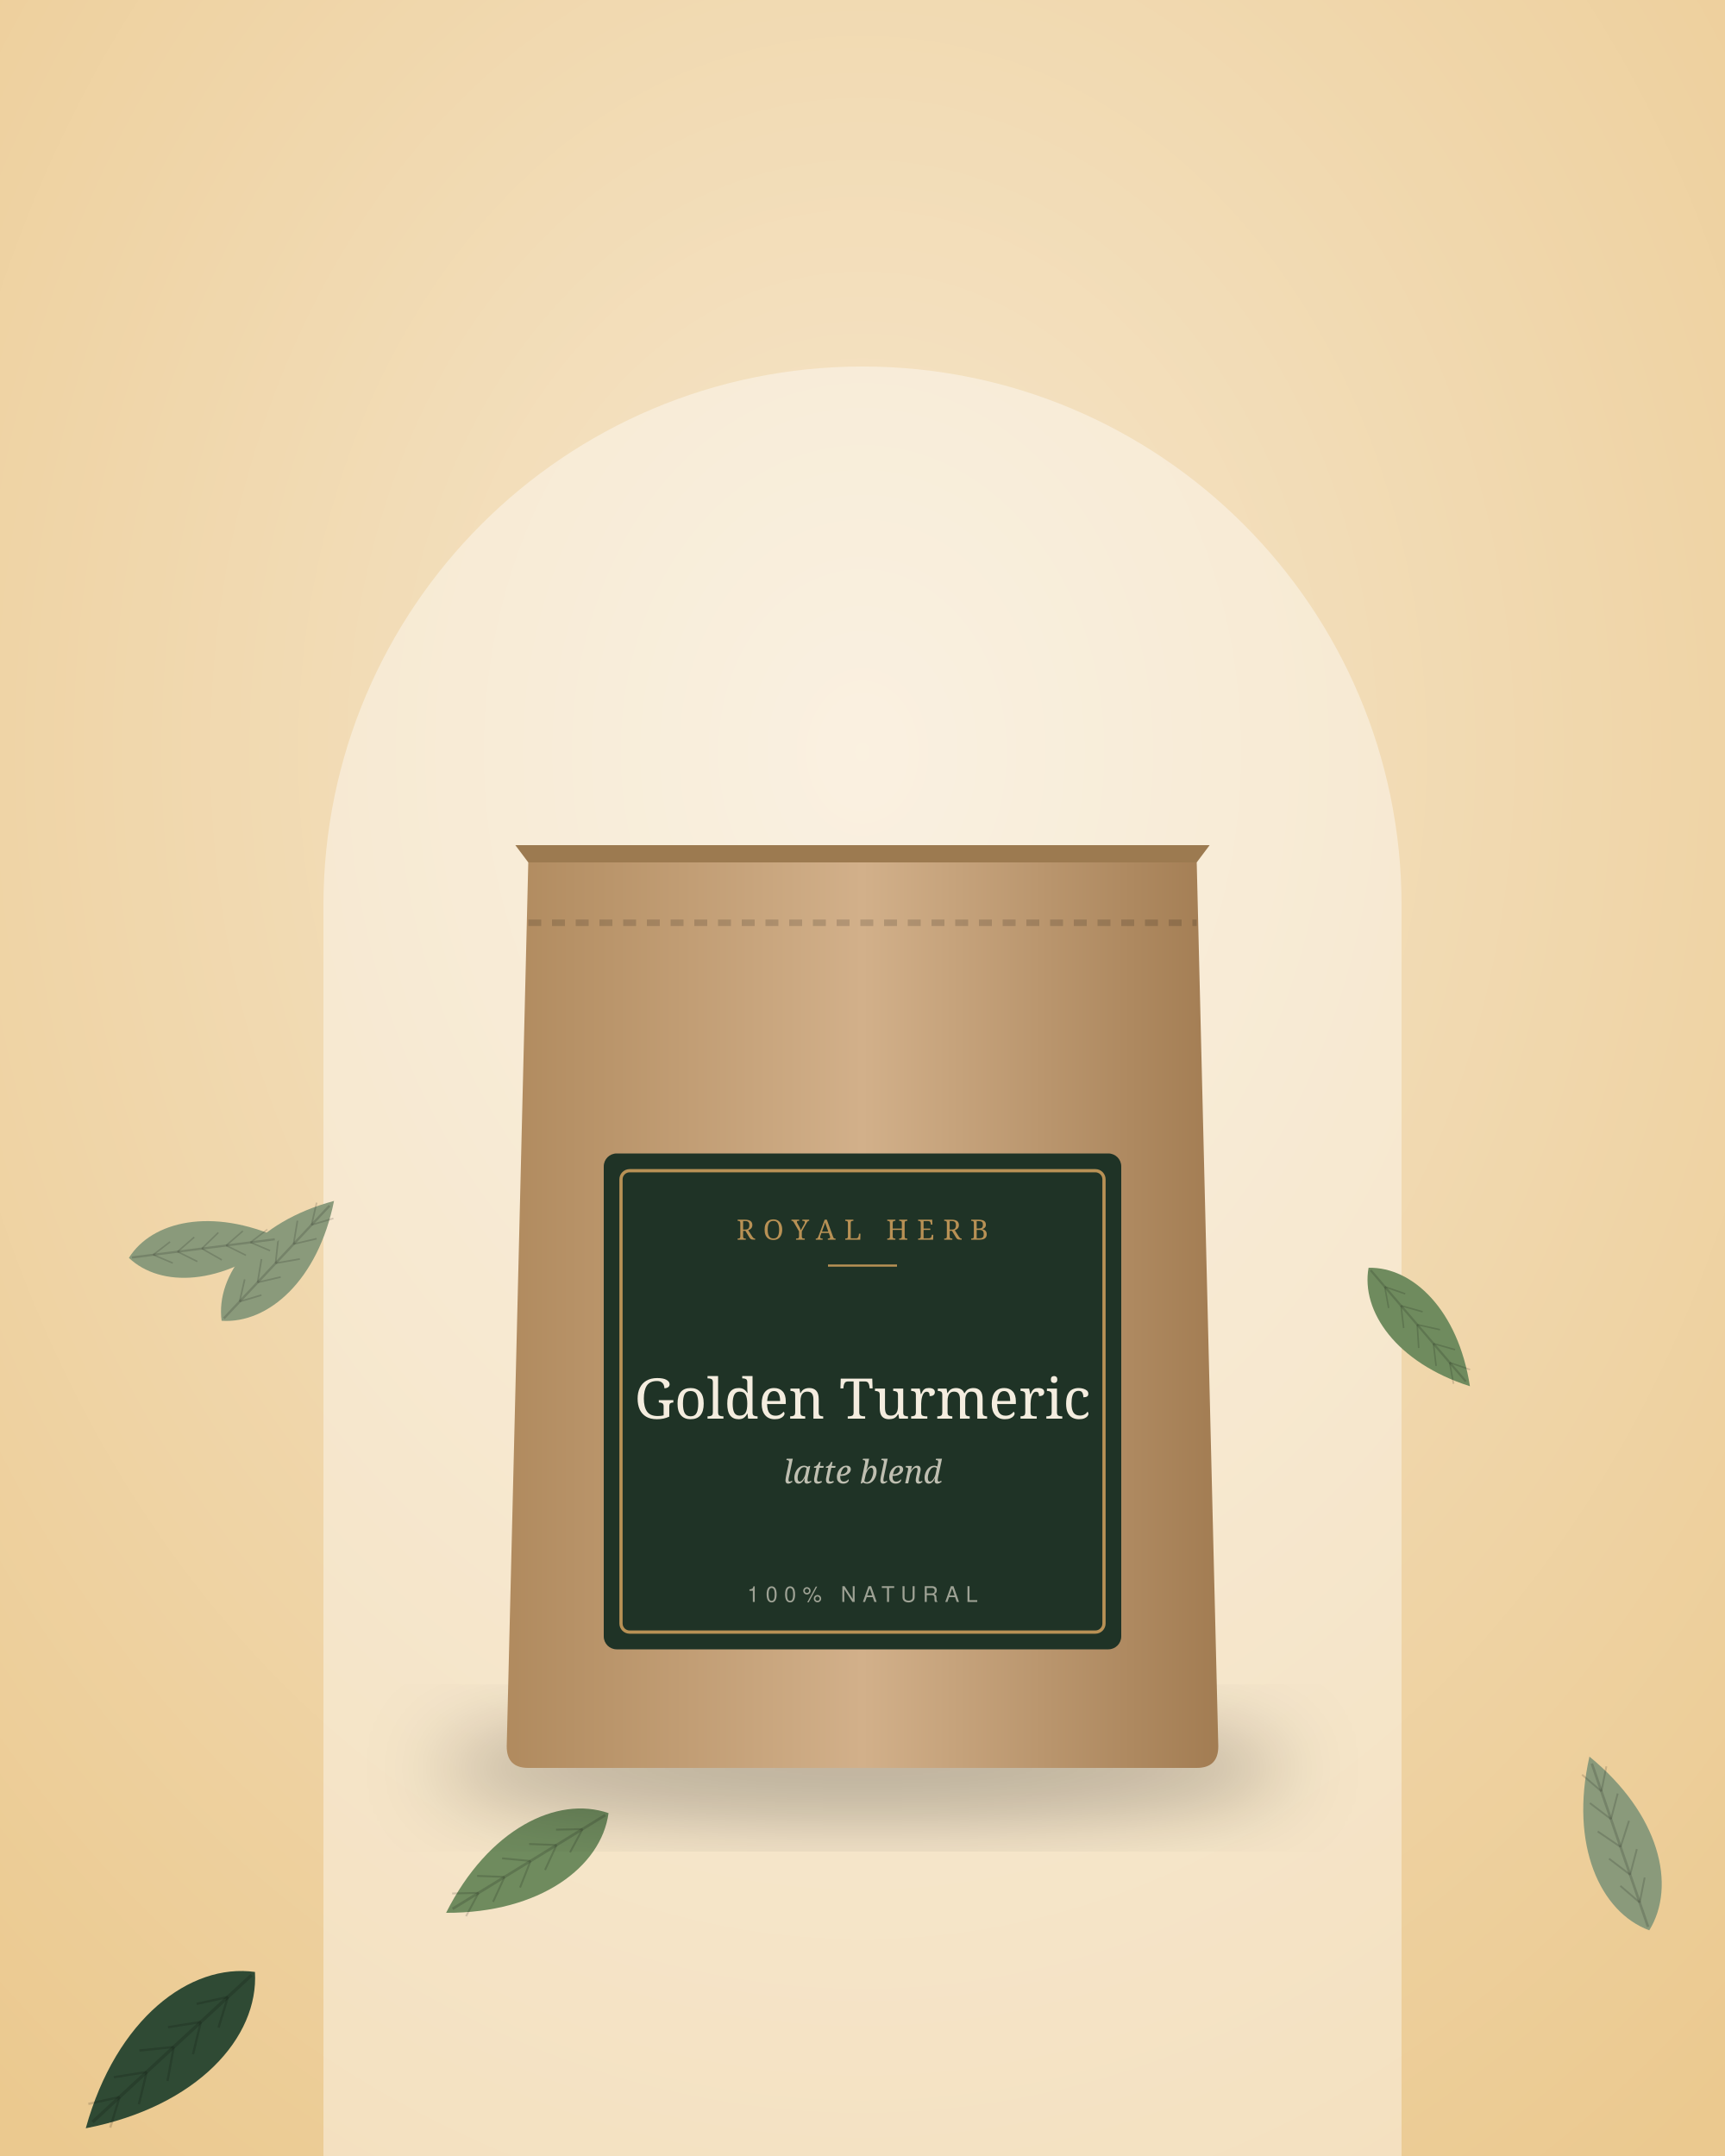
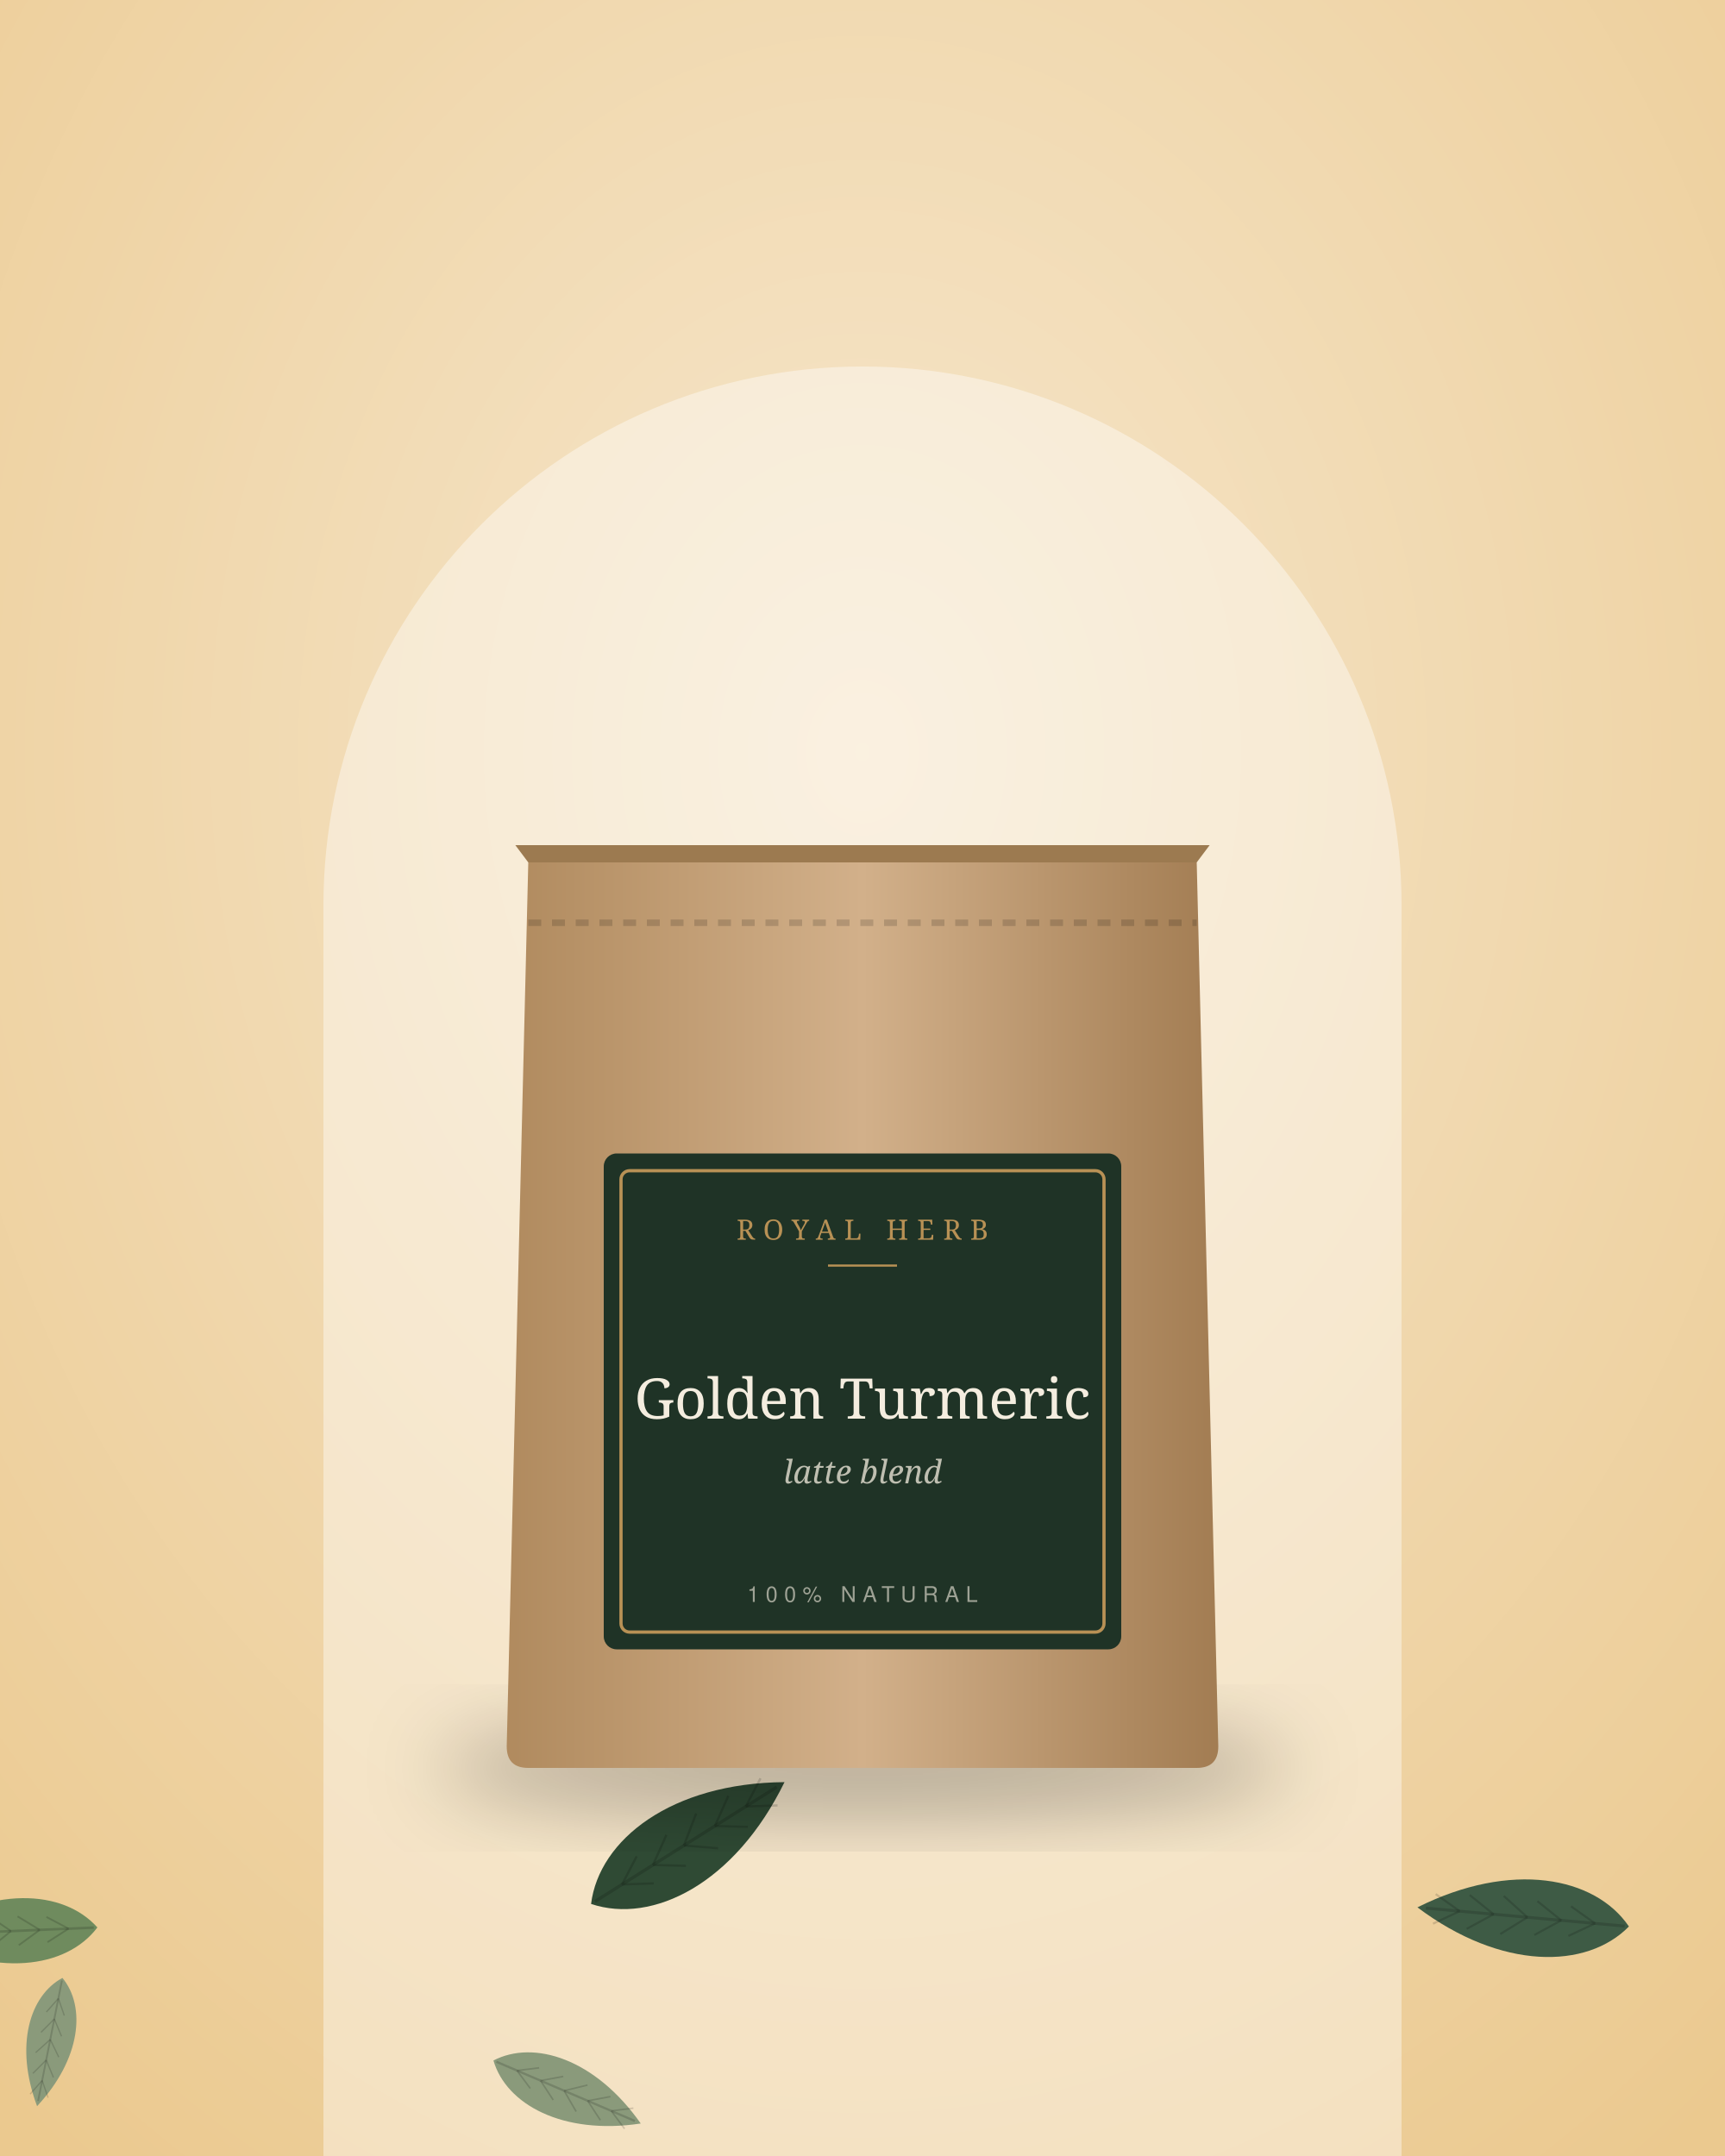
<svg xmlns="http://www.w3.org/2000/svg" viewBox="0 0 800 1000" width="800" height="1000">
  <defs>
    <filter id="shturmerica" x="-30%" y="-30%" width="160%" height="160%">
      <feGaussianBlur stdDeviation="18" />
    </filter>
    <linearGradient id="amberturmerica" x1="0" x2="1">
      <stop offset="0" stop-color="#5a2e12" />
      <stop offset=".35" stop-color="#8a4a1c" />
      <stop offset=".6" stop-color="#a65c24" />
      <stop offset="1" stop-color="#4b250e" />
    </linearGradient>
    <linearGradient id="glassturmerica" x1="0" x2="1">
      <stop offset="0" stop-color="#fff" stop-opacity="0" />
      <stop offset=".2" stop-color="#fff" stop-opacity=".35" />
      <stop offset=".3" stop-color="#fff" stop-opacity="0" />
    </linearGradient>
    <linearGradient id="capturmerica" x1="0" x2="1">
      <stop offset="0" stop-color="#d9d2c3" />
      <stop offset=".4" stop-color="#fbf8f1" />
      <stop offset="1" stop-color="#c9c1b0" />
    </linearGradient>
    <linearGradient id="goldcapturmerica" x1="0" x2="1">
      <stop offset="0" stop-color="#8c6a35" />
      <stop offset=".45" stop-color="#e3c68f" />
      <stop offset="1" stop-color="#7a5a2b" />
    </linearGradient>
    <linearGradient id="kraftturmerica" x1="0" x2="1">
      <stop offset="0" stop-color="#b08a5e" />
      <stop offset=".5" stop-color="#d2b08a" />
      <stop offset="1" stop-color="#a27c52" />
    </linearGradient>
    <linearGradient id="tinturmerica" x1="0" x2="1">
      <stop offset="0" stop-color="#16241b" />
      <stop offset=".45" stop-color="#2f4a38" />
      <stop offset="1" stop-color="#132019" />
    </linearGradient>
    <radialGradient id="bgturmerica" cx=".5" cy=".35" r=".8">
      <stop offset="0" stop-color="#fff" stop-opacity=".55" />
      <stop offset="1" stop-color="#fff" stop-opacity="0" />
    </radialGradient>
  </defs>
  <rect width="800" height="1000" fill="#EBC98F" />
  <rect width="800" height="1000" fill="url(#bgturmerica)" />
  <path d="M150.0 1000 V420.0 a250 250 0 0 1 500 0 V1000Z" fill="#fff" opacity=".4" />
-   <g transform="translate(634.6962 588.0197) rotate(49.45326) scale(0.7230546)">
+   <g transform="translate(755.44 893.5493) rotate(185.172) scale(0.9848052)">
+     <path d="M0 0 C 18 -22, 58 -26, 100 0 C 58 26, 18 22, 0 0Z" fill="#3E5B45" />
+     <path d="M2 0 L96 0" stroke="rgba(0,0,0,.15)" stroke-width="1.4" fill="none" />
+     <path d="M16 0 L28 -7 M16 0 L28 7" stroke="rgba(0,0,0,.15)" stroke-width="1" fill="none" />
+     <path d="M32 0 L44 -8 M32 0 L44 8" stroke="rgba(0,0,0,.15)" stroke-width="1" fill="none" />
+     <path d="M48 0 L60 -9 M48 0 L60 9" stroke="rgba(0,0,0,.15)" stroke-width="1" fill="none" />
+     <path d="M64 0 L76 -8 M64 0 L76 8" stroke="rgba(0,0,0,.15)" stroke-width="1" fill="none" />
+     <path d="M80 0 L92 -7 M80 0 L92 7" stroke="rgba(0,0,0,.15)" stroke-width="1" fill="none" />
+   </g>
+   <g transform="translate(274.1183 883.0908) rotate(327.798) scale(1.060237)">
+     <path d="M0 0 C 18 -22, 58 -26, 100 0 C 58 26, 18 22, 0 0Z" fill="#2F4A34" />
+     <path d="M2 0 L96 0" stroke="rgba(0,0,0,.15)" stroke-width="1.4" fill="none" />
+     <path d="M16 0 L28 -7 M16 0 L28 7" stroke="rgba(0,0,0,.15)" stroke-width="1" fill="none" />
+     <path d="M32 0 L44 -8 M32 0 L44 8" stroke="rgba(0,0,0,.15)" stroke-width="1" fill="none" />
+     <path d="M48 0 L60 -9 M48 0 L60 9" stroke="rgba(0,0,0,.15)" stroke-width="1" fill="none" />
+     <path d="M64 0 L76 -8 M64 0 L76 8" stroke="rgba(0,0,0,.15)" stroke-width="1" fill="none" />
+     <path d="M80 0 L92 -7 M80 0 L92 7" stroke="rgba(0,0,0,.15)" stroke-width="1" fill="none" />
+   </g>
+   <g transform="translate(228.8476 955.6995) rotate(23.16625) scale(0.7429878)">
+     <path d="M0 0 C 18 -22, 58 -26, 100 0 C 58 26, 18 22, 0 0Z" fill="#8A9A7B" />
+     <path d="M2 0 L96 0" stroke="rgba(0,0,0,.15)" stroke-width="1.4" fill="none" />
+     <path d="M16 0 L28 -7 M16 0 L28 7" stroke="rgba(0,0,0,.15)" stroke-width="1" fill="none" />
+     <path d="M32 0 L44 -8 M32 0 L44 8" stroke="rgba(0,0,0,.15)" stroke-width="1" fill="none" />
+     <path d="M48 0 L60 -9 M48 0 L60 9" stroke="rgba(0,0,0,.15)" stroke-width="1" fill="none" />
+     <path d="M64 0 L76 -8 M64 0 L76 8" stroke="rgba(0,0,0,.15)" stroke-width="1" fill="none" />
+     <path d="M80 0 L92 -7 M80 0 L92 7" stroke="rgba(0,0,0,.15)" stroke-width="1" fill="none" />
+   </g>
+   <g transform="translate(45.15953 893.9887) rotate(177.5789) scale(0.8357274)">
    <path d="M0 0 C 18 -22, 58 -26, 100 0 C 58 26, 18 22, 0 0Z" fill="#6F8B5E" />
    <path d="M2 0 L96 0" stroke="rgba(0,0,0,.15)" stroke-width="1.4" fill="none" />
    <path d="M16 0 L28 -7 M16 0 L28 7" stroke="rgba(0,0,0,.15)" stroke-width="1" fill="none" />
    <path d="M32 0 L44 -8 M32 0 L44 8" stroke="rgba(0,0,0,.15)" stroke-width="1" fill="none" />
    <path d="M48 0 L60 -9 M48 0 L60 9" stroke="rgba(0,0,0,.15)" stroke-width="1" fill="none" />
    <path d="M64 0 L76 -8 M64 0 L76 8" stroke="rgba(0,0,0,.15)" stroke-width="1" fill="none" />
    <path d="M80 0 L92 -7 M80 0 L92 7" stroke="rgba(0,0,0,.15)" stroke-width="1" fill="none" />
  </g>
-   <g transform="translate(118.2378 914.6374) rotate(137.261) scale(1.068289)">
-     <path d="M0 0 C 18 -22, 58 -26, 100 0 C 58 26, 18 22, 0 0Z" fill="#2F4A34" />
-     <path d="M2 0 L96 0" stroke="rgba(0,0,0,.15)" stroke-width="1.4" fill="none" />
-     <path d="M16 0 L28 -7 M16 0 L28 7" stroke="rgba(0,0,0,.15)" stroke-width="1" fill="none" />
-     <path d="M32 0 L44 -8 M32 0 L44 8" stroke="rgba(0,0,0,.15)" stroke-width="1" fill="none" />
-     <path d="M48 0 L60 -9 M48 0 L60 9" stroke="rgba(0,0,0,.15)" stroke-width="1" fill="none" />
-     <path d="M64 0 L76 -8 M64 0 L76 8" stroke="rgba(0,0,0,.15)" stroke-width="1" fill="none" />
-     <path d="M80 0 L92 -7 M80 0 L92 7" stroke="rgba(0,0,0,.15)" stroke-width="1" fill="none" />
-   </g>
-   <g transform="translate(764.8778 895.3241) rotate(250.9984) scale(0.8521281)">
+   <g transform="translate(28.95753 917.4043) rotate(101.1857) scale(0.6063074)">
    <path d="M0 0 C 18 -22, 58 -26, 100 0 C 58 26, 18 22, 0 0Z" fill="#8A9A7B" />
    <path d="M2 0 L96 0" stroke="rgba(0,0,0,.15)" stroke-width="1.4" fill="none" />
    <path d="M16 0 L28 -7 M16 0 L28 7" stroke="rgba(0,0,0,.15)" stroke-width="1" fill="none" />
    <path d="M32 0 L44 -8 M32 0 L44 8" stroke="rgba(0,0,0,.15)" stroke-width="1" fill="none" />
    <path d="M48 0 L60 -9 M48 0 L60 9" stroke="rgba(0,0,0,.15)" stroke-width="1" fill="none" />
    <path d="M64 0 L76 -8 M64 0 L76 8" stroke="rgba(0,0,0,.15)" stroke-width="1" fill="none" />
    <path d="M80 0 L92 -7 M80 0 L92 7" stroke="rgba(0,0,0,.15)" stroke-width="1" fill="none" />
  </g>
-   <g transform="translate(282.2205 840.9673) rotate(148.46) scale(0.8839825)">
+   <g transform="translate(813.2908 830.0196) rotate(355.602) scale(0.6542786)">
    <path d="M0 0 C 18 -22, 58 -26, 100 0 C 58 26, 18 22, 0 0Z" fill="#6F8B5E" />
-     <path d="M2 0 L96 0" stroke="rgba(0,0,0,.15)" stroke-width="1.4" fill="none" />
-     <path d="M16 0 L28 -7 M16 0 L28 7" stroke="rgba(0,0,0,.15)" stroke-width="1" fill="none" />
-     <path d="M32 0 L44 -8 M32 0 L44 8" stroke="rgba(0,0,0,.15)" stroke-width="1" fill="none" />
-     <path d="M48 0 L60 -9 M48 0 L60 9" stroke="rgba(0,0,0,.15)" stroke-width="1" fill="none" />
-     <path d="M64 0 L76 -8 M64 0 L76 8" stroke="rgba(0,0,0,.15)" stroke-width="1" fill="none" />
-     <path d="M80 0 L92 -7 M80 0 L92 7" stroke="rgba(0,0,0,.15)" stroke-width="1" fill="none" />
-   </g>
-   <g transform="translate(102.7753 612.6024) rotate(313.1666) scale(0.7621374)">
-     <path d="M0 0 C 18 -22, 58 -26, 100 0 C 58 26, 18 22, 0 0Z" fill="#8A9A7B" />
-     <path d="M2 0 L96 0" stroke="rgba(0,0,0,.15)" stroke-width="1.4" fill="none" />
-     <path d="M16 0 L28 -7 M16 0 L28 7" stroke="rgba(0,0,0,.15)" stroke-width="1" fill="none" />
-     <path d="M32 0 L44 -8 M32 0 L44 8" stroke="rgba(0,0,0,.15)" stroke-width="1" fill="none" />
-     <path d="M48 0 L60 -9 M48 0 L60 9" stroke="rgba(0,0,0,.15)" stroke-width="1" fill="none" />
-     <path d="M64 0 L76 -8 M64 0 L76 8" stroke="rgba(0,0,0,.15)" stroke-width="1" fill="none" />
-     <path d="M80 0 L92 -7 M80 0 L92 7" stroke="rgba(0,0,0,.15)" stroke-width="1" fill="none" />
-   </g>
-   <g transform="translate(59.77678 583.4307) rotate(352.7337) scale(0.7105269)">
-     <path d="M0 0 C 18 -22, 58 -26, 100 0 C 58 26, 18 22, 0 0Z" fill="#8A9A7B" />
    <path d="M2 0 L96 0" stroke="rgba(0,0,0,.15)" stroke-width="1.4" fill="none" />
    <path d="M16 0 L28 -7 M16 0 L28 7" stroke="rgba(0,0,0,.15)" stroke-width="1" fill="none" />
    <path d="M32 0 L44 -8 M32 0 L44 8" stroke="rgba(0,0,0,.15)" stroke-width="1" fill="none" />
    <path d="M48 0 L60 -9 M48 0 L60 9" stroke="rgba(0,0,0,.15)" stroke-width="1" fill="none" />
    <path d="M64 0 L76 -8 M64 0 L76 8" stroke="rgba(0,0,0,.15)" stroke-width="1" fill="none" />
    <path d="M80 0 L92 -7 M80 0 L92 7" stroke="rgba(0,0,0,.15)" stroke-width="1" fill="none" />
  </g>
  <g transform="translate(400.0 820.0) scale(1.0) translate(-400.0 -820.0)">
    <ellipse cx="400.0" cy="820.0" rx="198.0" ry="24" fill="#000" opacity=".25" filter="url(#shturmerica)" />
    <path d="M245.0 400.0 H555.0 L565.0 810.0 q0 10 -10 10 H245.0 q-10 0 -10 -10Z" fill="url(#kraftturmerica)" />
    <path d="M245.0 428.0 H555.0" stroke="#000" stroke-opacity=".15" stroke-width="3" stroke-dasharray="6 5" />
    <path d="M245.0 400.0 l-6 -8 h322 l-6 8" fill="#9c7a50" />
    <rect x="280.0" y="535.0" width="240" height="230" rx="6" fill="#1F3326" />
    <rect x="288.0" y="543.0" width="224" height="214" rx="4" fill="none" stroke="#B89155" stroke-width="1.5" />
    <text x="400.0" y="575.0" text-anchor="middle" font-family="Georgia, serif" font-size="13" letter-spacing="4" fill="#B89155">ROYAL HERB</text>
    <path d="M384.0 587.0 h32" stroke="#B89155" stroke-width="1" />
    <text x="400.0" y="658.0" text-anchor="middle" font-family="Georgia, serif" font-size="26" fill="#F4EDDF">Golden Turmeric</text>
    <text x="400.0" y="688.0" text-anchor="middle" font-family="Georgia, serif" font-style="italic" font-size="15" fill="#F4EDDF" opacity=".75">latte blend</text>
    <text x="400.0" y="743.0" text-anchor="middle" font-family="Helvetica, Arial, sans-serif" font-size="10" letter-spacing="3" fill="#F4EDDF" opacity=".6">100% NATURAL</text>
  </g>
</svg>
